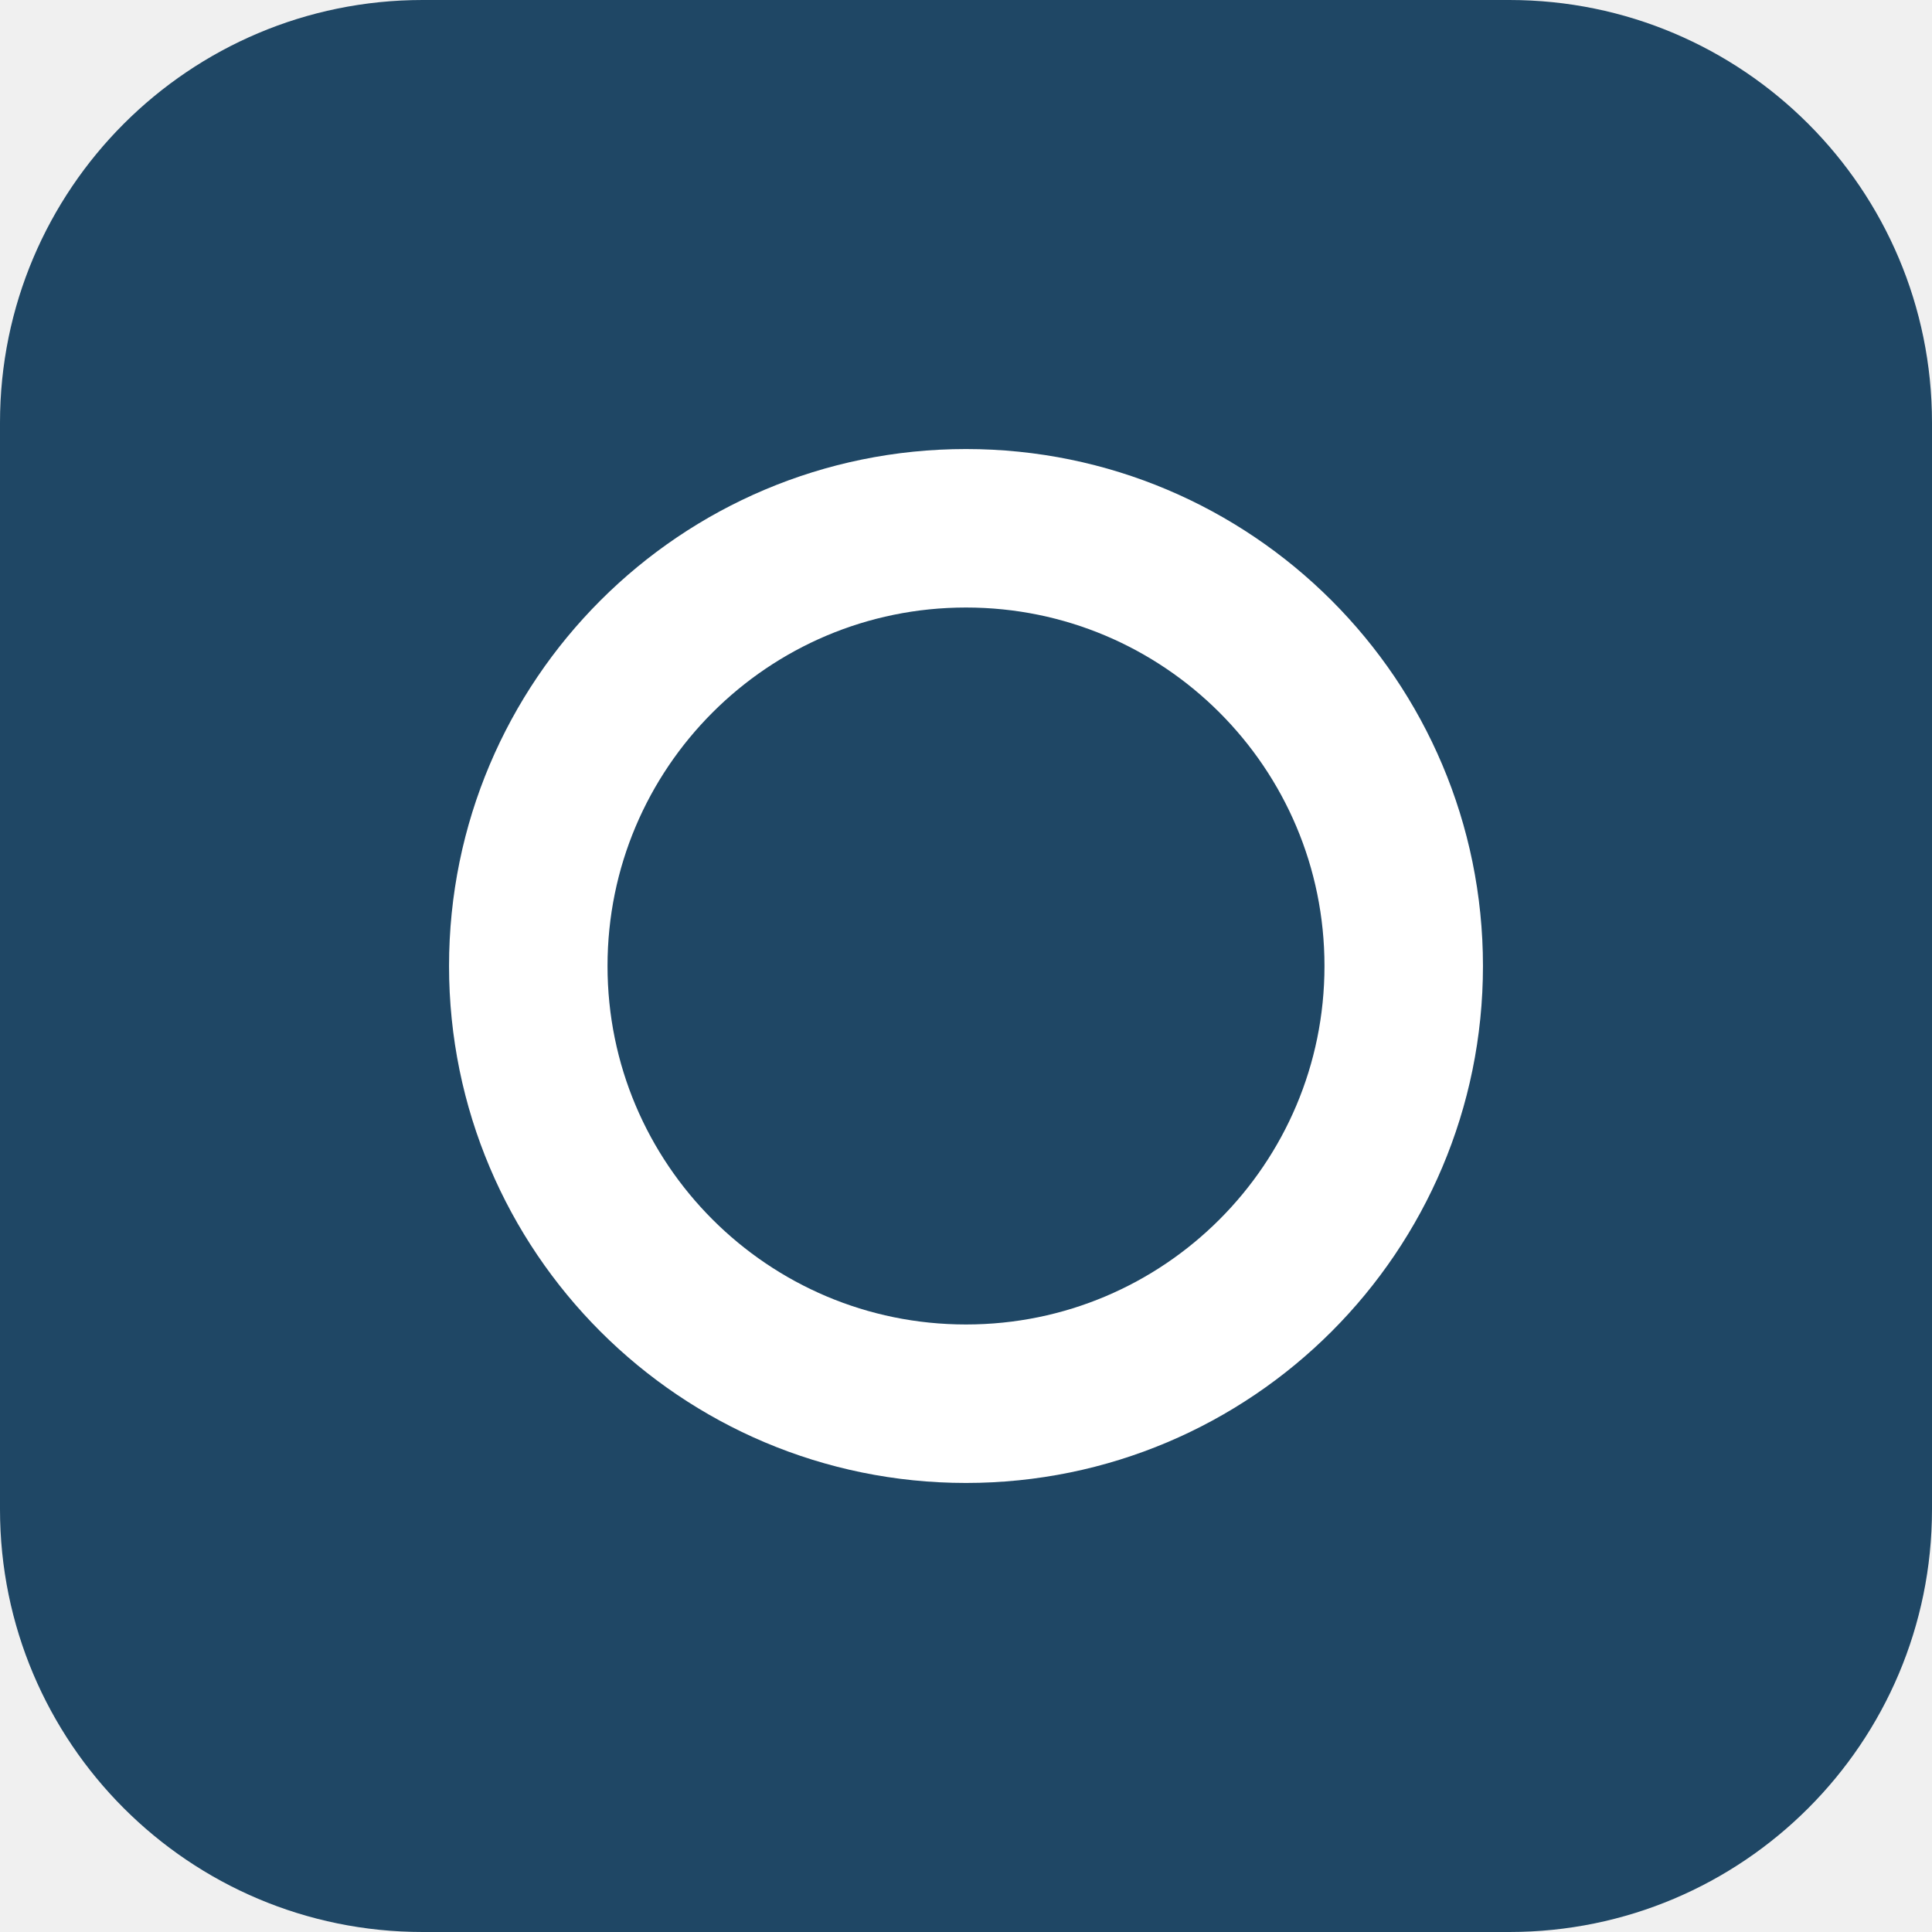
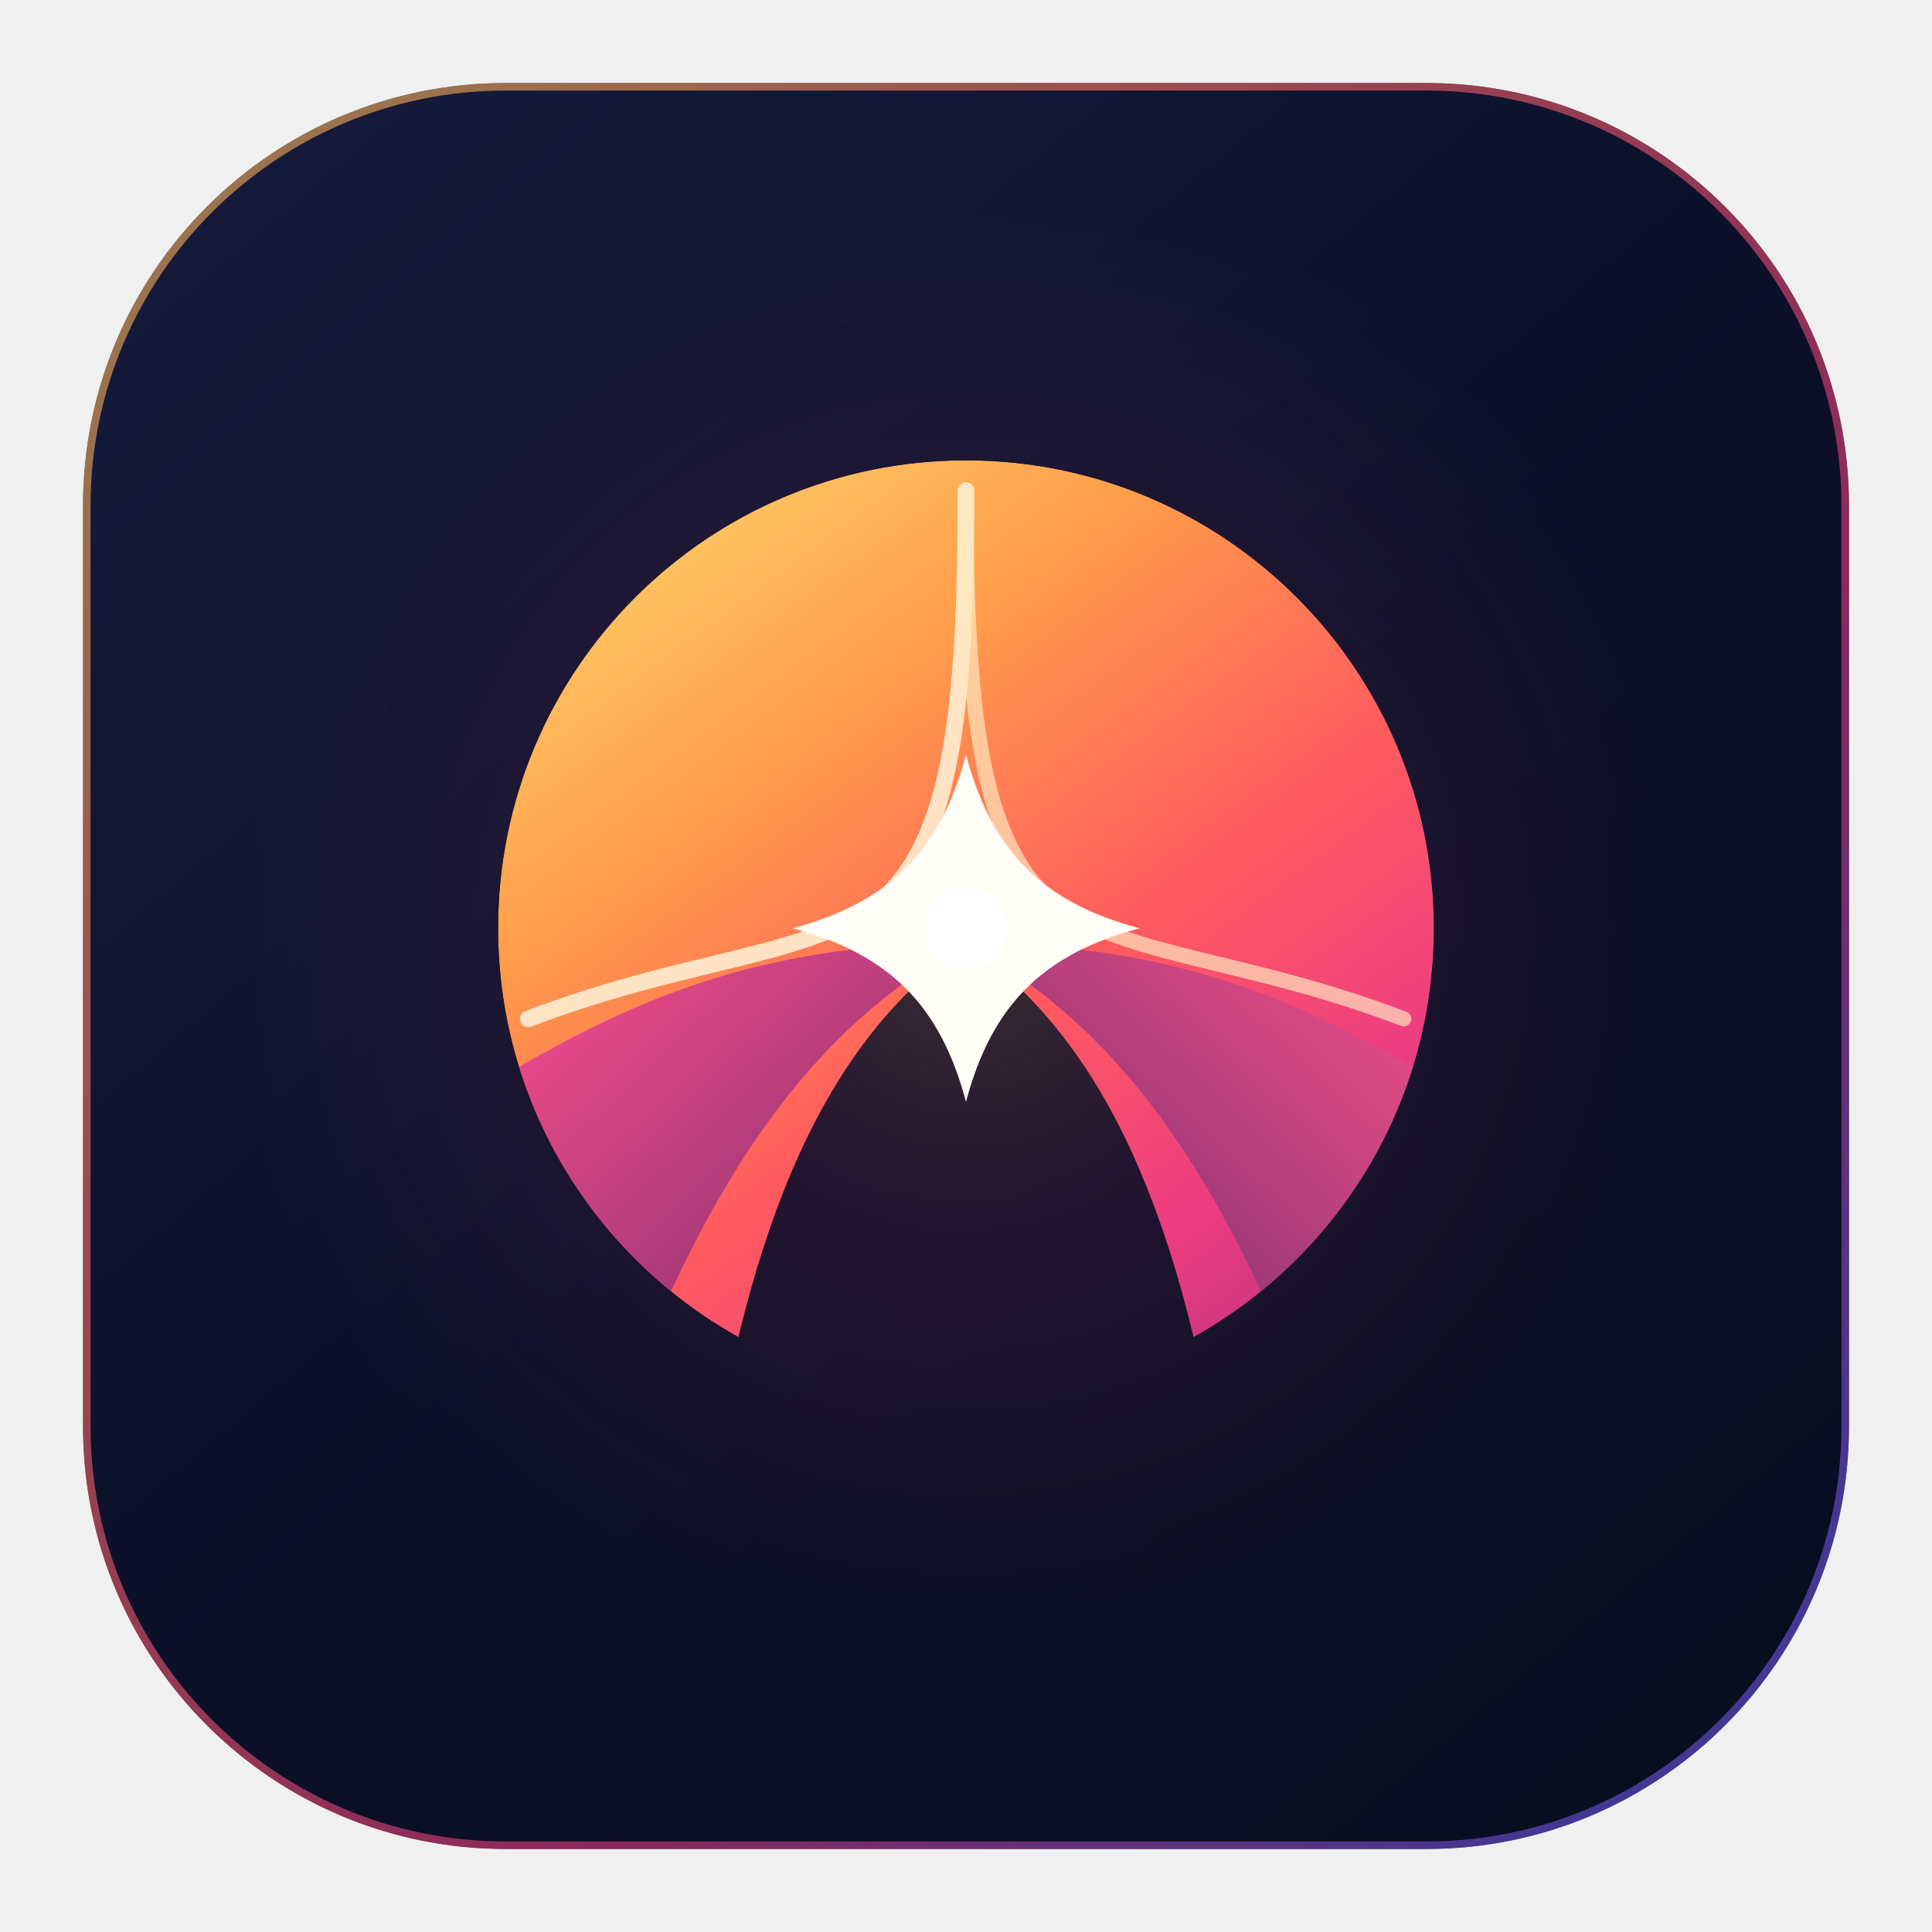
- <svg xmlns="http://www.w3.org/2000/svg" viewBox="0 0 512 512">
-   <rect width="512" height="512" rx="112" fill="#1f4765" />
-   <circle cx="256" cy="256" r="116" fill="none" stroke="#ffffff" stroke-width="42" />
+ <svg xmlns="http://www.w3.org/2000/svg" viewBox="0 0 512 512" role="img" aria-labelledby="title desc">
+   <defs>
+     <linearGradient id="bg" x1="72" y1="40" x2="438" y2="474" gradientUnits="userSpaceOnUse">
+       <stop stop-color="#151A3B" />
+       <stop offset="0.52" stop-color="#0B1027" />
+       <stop offset="1" stop-color="#090D20" />
+     </linearGradient>
+     <linearGradient id="edge" x1="64" y1="72" x2="448" y2="448" gradientUnits="userSpaceOnUse">
+       <stop stop-color="#FFB45B" />
+       <stop offset="0.3" stop-color="#FF6A66" />
+       <stop offset="0.66" stop-color="#EC3C83" />
+       <stop offset="1" stop-color="#6E56E8" />
+     </linearGradient>
+     <linearGradient id="sunrise" x1="34" y1="18" x2="126" y2="142" gradientUnits="userSpaceOnUse">
+       <stop stop-color="#FFD36A" />
+       <stop offset="0.29" stop-color="#FF9C4A" />
+       <stop offset="0.58" stop-color="#FF5B5F" />
+       <stop offset="0.82" stop-color="#EC3C83" />
+       <stop offset="1" stop-color="#B63279" />
+     </linearGradient>
+     <linearGradient id="depth-left" x1="28" y1="84" x2="80" y2="140" gradientUnits="userSpaceOnUse">
+       <stop stop-color="#F04B8A" />
+       <stop offset="0.55" stop-color="#A83978" />
+       <stop offset="1" stop-color="#722B67" />
+     </linearGradient>
+     <linearGradient id="depth-right" x1="132" y1="84" x2="80" y2="140" gradientUnits="userSpaceOnUse">
+       <stop stop-color="#E94D87" />
+       <stop offset="0.55" stop-color="#9F3977" />
+       <stop offset="1" stop-color="#6D2B65" />
+     </linearGradient>
+     <radialGradient id="halo" cx="0" cy="0" r="1" gradientTransform="translate(256 246) rotate(90) scale(198)" gradientUnits="userSpaceOnUse">
+       <stop stop-color="#FFB24F" stop-opacity="0.2" />
+       <stop offset="0.42" stop-color="#EC3C83" stop-opacity="0.1" />
+       <stop offset="1" stop-color="#EC3C83" stop-opacity="0" />
+     </radialGradient>
+     <mask id="silhouette" maskUnits="userSpaceOnUse" x="12" y="12" width="136" height="142">
+       <rect x="12" y="12" width="136" height="142" fill="black" />
+       <circle cx="80" cy="80" r="62" fill="white" />
+       <path d="M80 82C63 94 52 115 46 154H114C108 115 97 94 80 82Z" fill="black" />
+     </mask>
+   </defs>
+   <rect x="22" y="22" width="468" height="468" rx="112" fill="url(#bg)" />
+   <rect x="23" y="23" width="466" height="466" rx="111" fill="none" stroke="url(#edge)" stroke-opacity="0.58" stroke-width="2" />
+   <ellipse cx="256" cy="246" rx="206" ry="204" fill="url(#halo)" />
+   <g transform="translate(96 86) scale(2)">
+     <g mask="url(#silhouette)">
+       <circle cx="80" cy="80" r="62" fill="url(#sunrise)" />
+       <path d="M18 100C38 88 55 82 80 82C62 92 49 108 37 137C27 126 20 113 18 100Z" fill="url(#depth-left)" />
+       <path d="M142 100C122 88 105 82 80 82C98 92 111 108 123 137C133 126 140 113 142 100Z" fill="url(#depth-right)" />
+       <path d="M80 22C80 52 78 69 68 77C58 84 43 84 22 92" fill="none" stroke="#FFF4D9" stroke-width="2.2" stroke-linecap="round" opacity="0.84" />
+       <path d="M80 22C80 52 82 69 92 77C102 84 117 84 138 92" fill="none" stroke="#FFE8C0" stroke-width="2" stroke-linecap="round" opacity="0.68" />
+     </g>
+     <path d="M80 57C83.4 69.8 90.2 76.6 103 80C90.2 83.4 83.4 90.2 80 103C76.6 90.2 69.8 83.4 57 80C69.8 76.6 76.6 69.8 80 57Z" fill="#FFFDF6" />
+     <circle cx="80" cy="80" r="5.5" fill="#FFFFFF" />
+   </g>
</svg>
